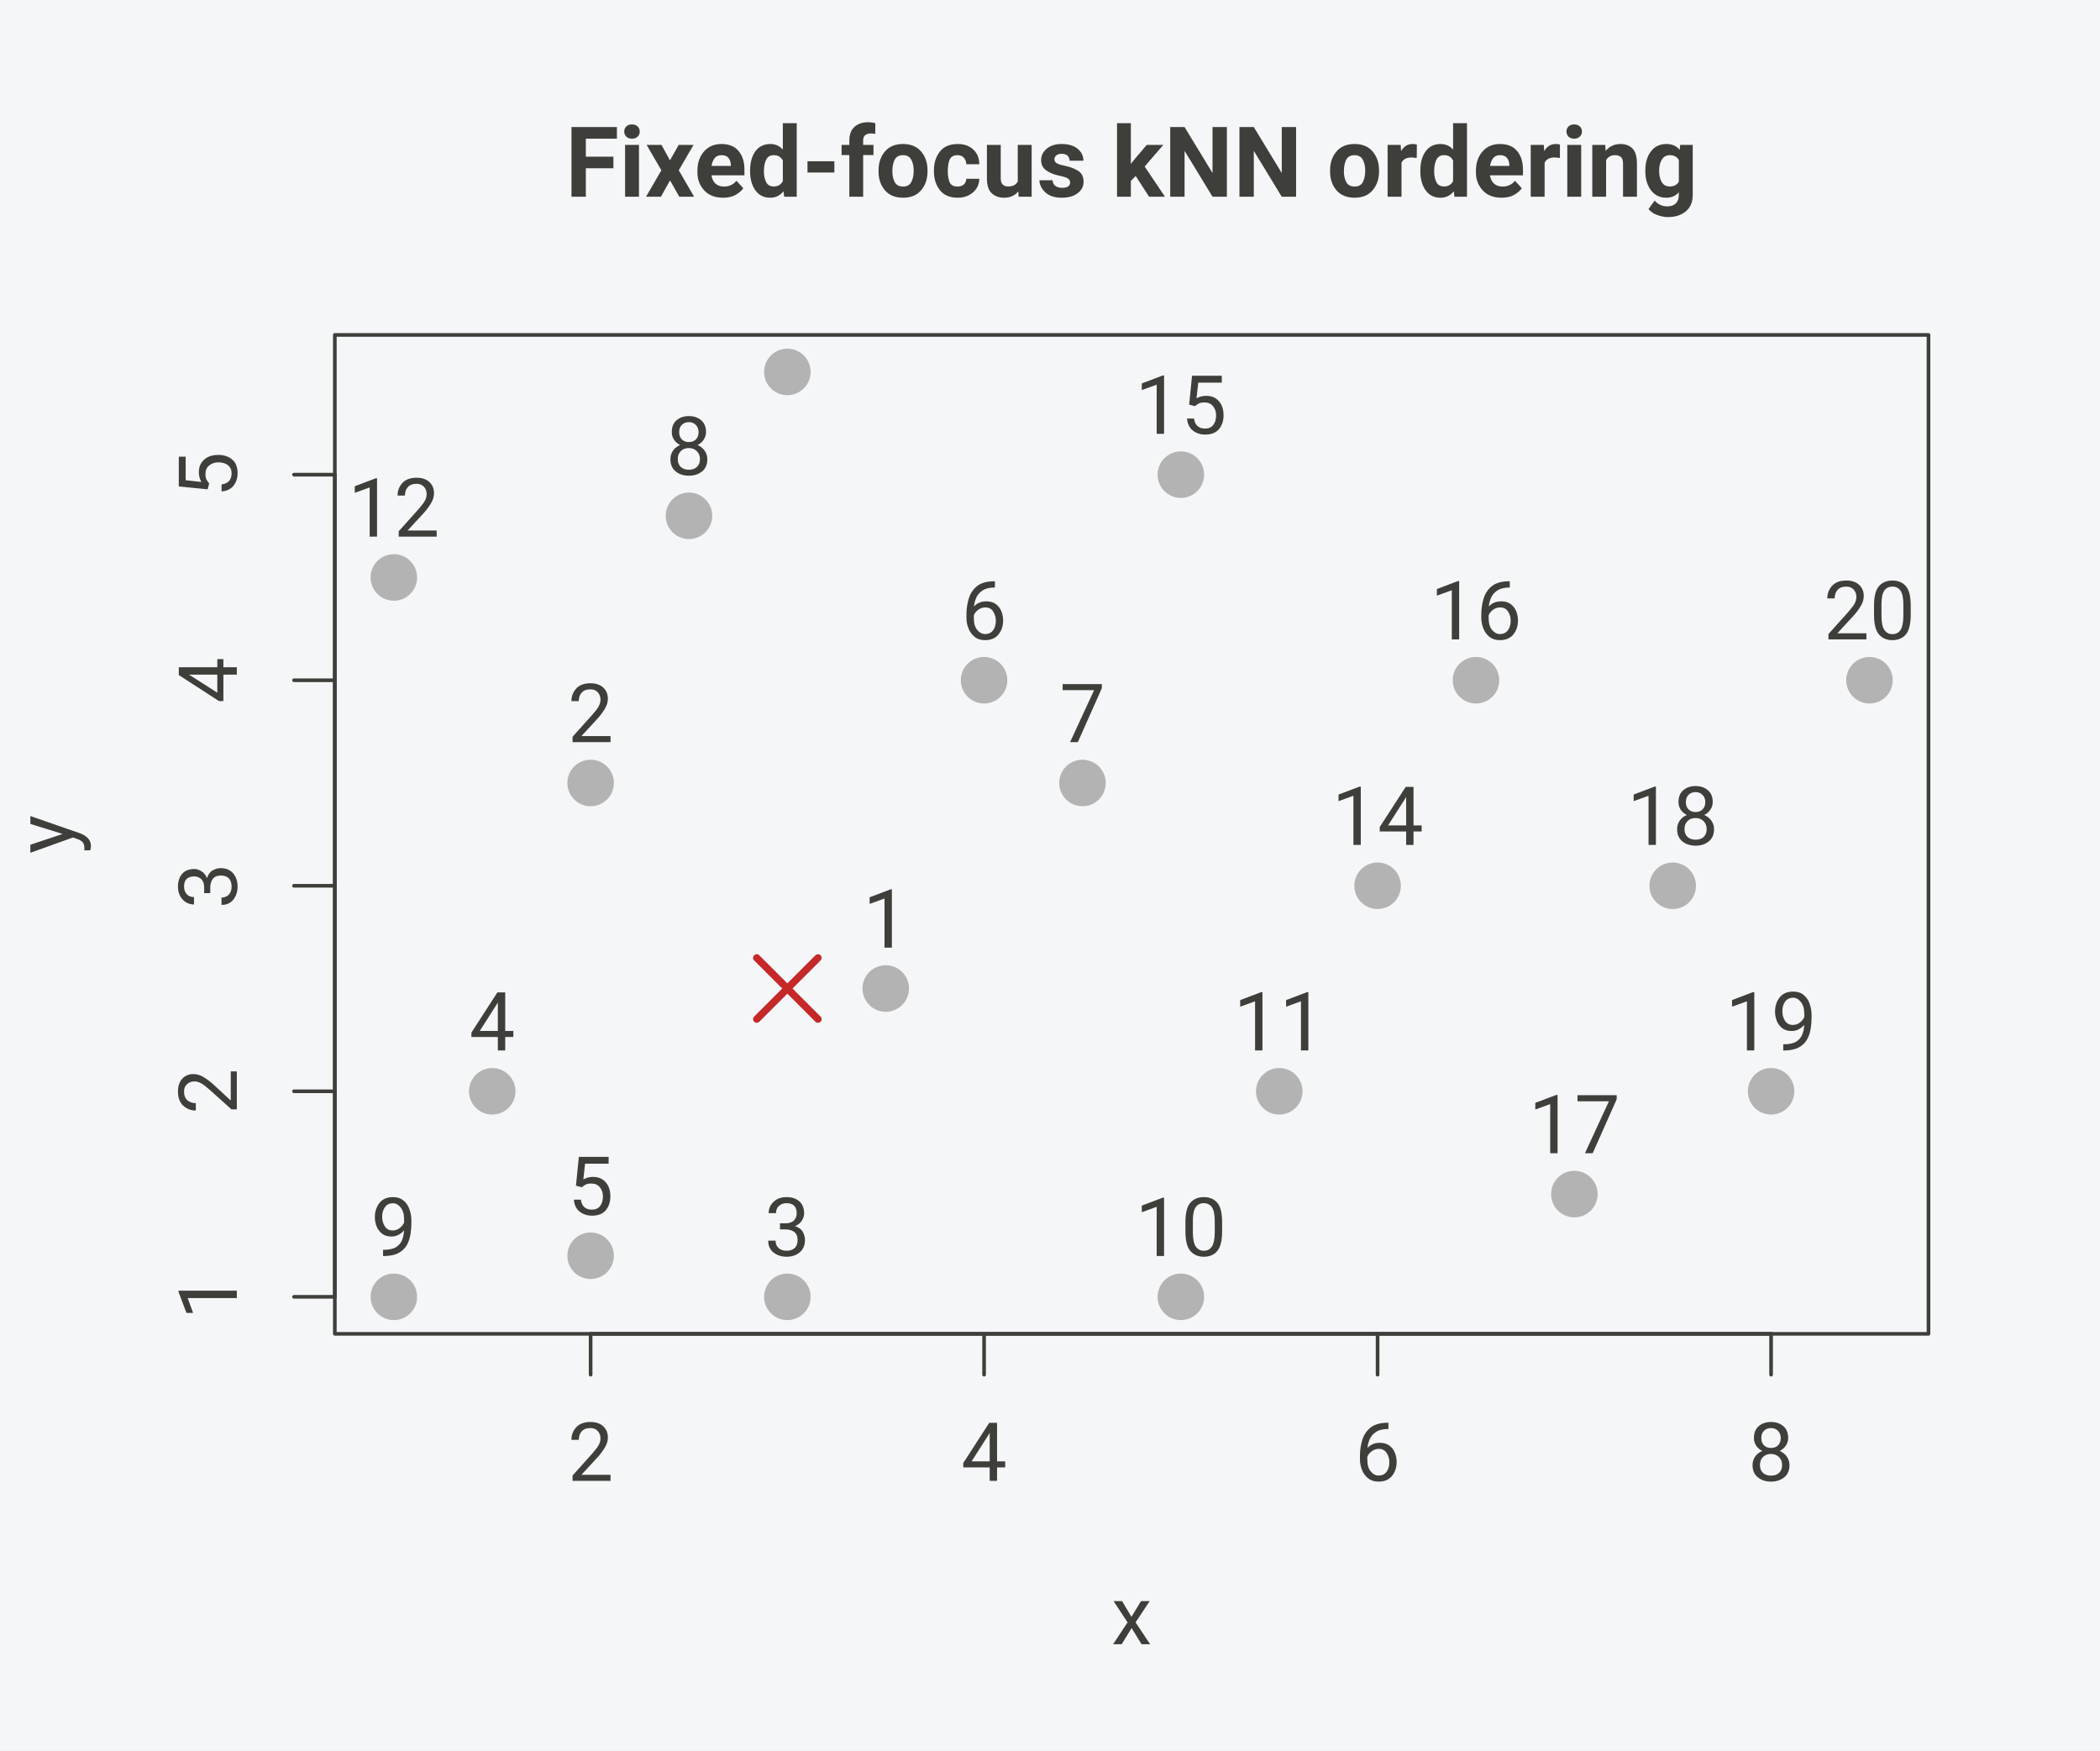
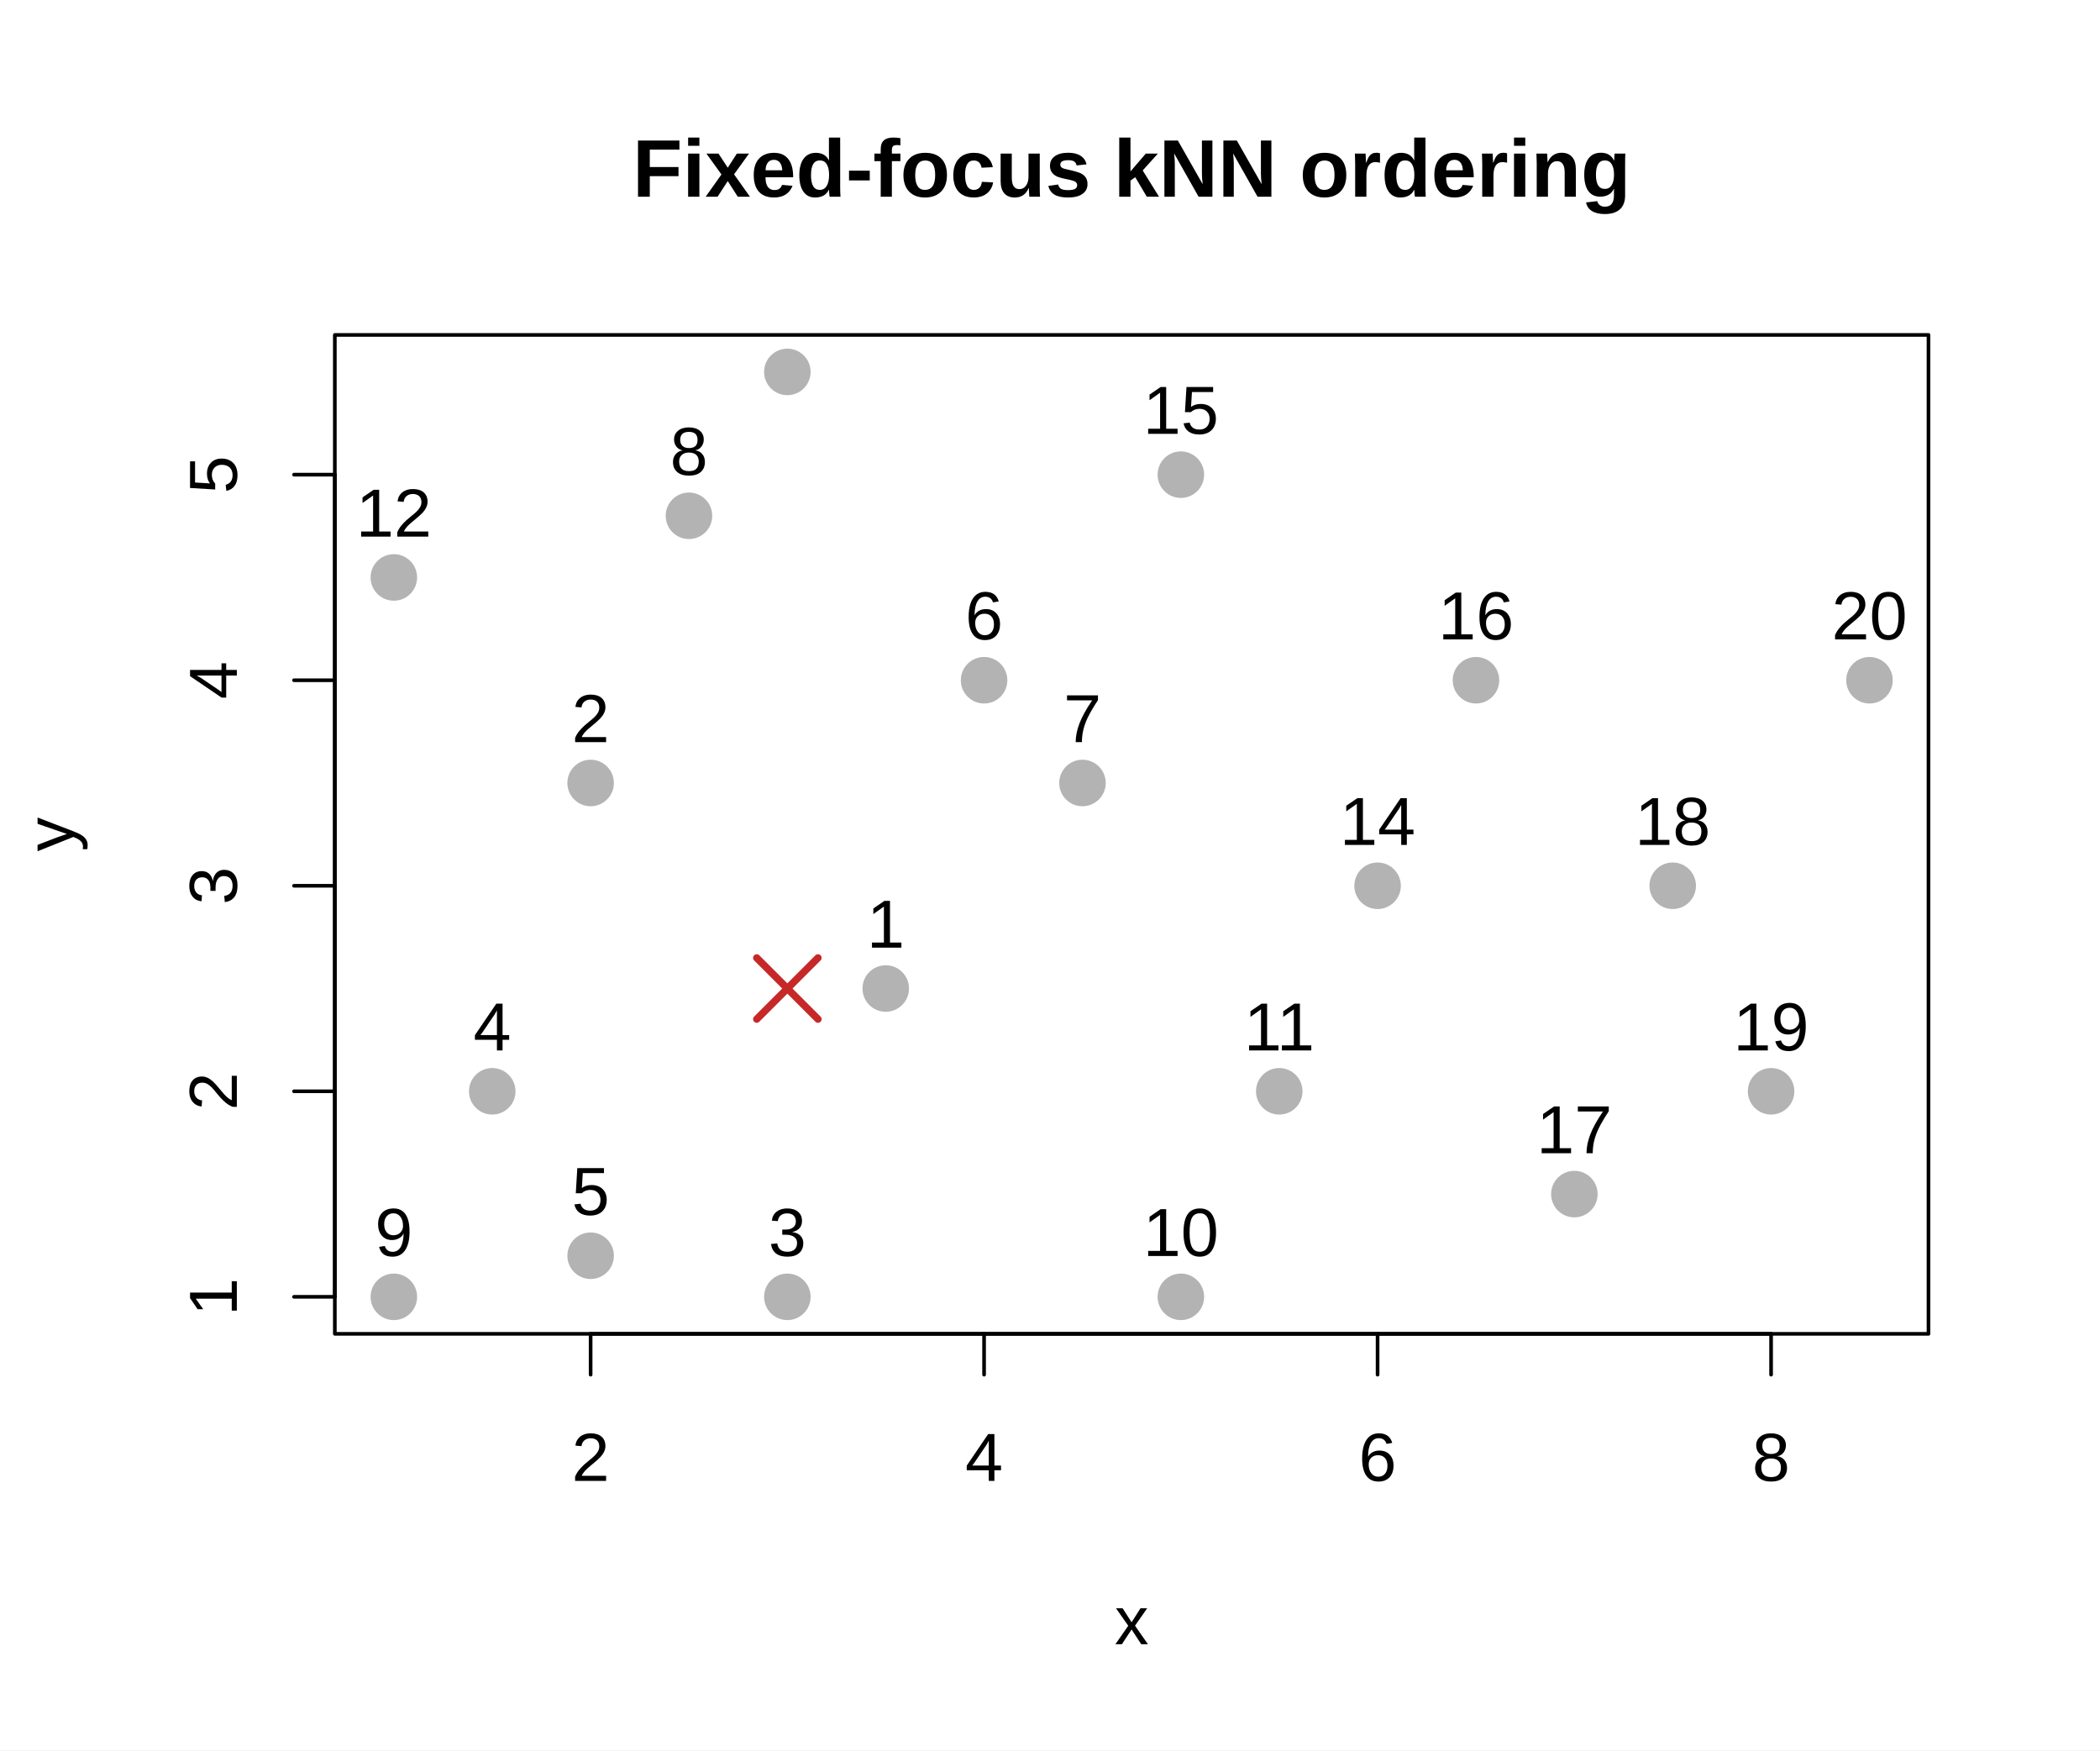
<svg xmlns="http://www.w3.org/2000/svg" width="432.00pt" height="360.00pt" viewBox="0 0 432.00 360.00">
  <g class="svglite">
    <defs>
      <style type="text/css">
-     /* theme-aware-processed */
-     .svglite line, .svglite polyline, .svglite polygon, .svglite path, .svglite circle {
+     .svglite line, .svglite polyline, .svglite polygon, .svglite path, .svglite rect, .svglite circle {
      fill: none;
-       stroke: #3E3F3A;
-       stroke-linecap: round;
-       stroke-linejoin: round;
-       stroke-miterlimit: 10.00;
-     }
-     .svglite &gt; g &gt; rect {
-       fill: none;
-       stroke: #3E3F3A;
+       stroke: #000000;
      stroke-linecap: round;
      stroke-linejoin: round;
      stroke-miterlimit: 10.00;
    }
    .svglite text {
      white-space: pre;
-       fill: #3E3F3A;
    }
    .svglite g.glyphgroup path {
      fill: inherit;
      stroke: none;
    }
  </style>
    </defs>
-     <rect class="svg-bg" width="100%" height="100%" style="stroke: none; fill: #F5F6F8;" />
+     <rect width="100%" height="100%" style="stroke: none; fill: #FFFFFF;" />
    <defs>
      <clipPath id="cpMC4wMHw0MzIuMDB8MC4wMHwzNjAuMDA=">
        <rect x="0.00" y="0.00" width="432.00" height="360.00" />
      </clipPath>
    </defs>
    <g clip-path="url(#cpMC4wMHw0MzIuMDB8MC4wMHwzNjAuMDA=)">
</g>
    <defs>
      <clipPath id="cpNjguODh8Mzk2LjcyfDY4Ljg4fDI3NC4zMg==">
        <rect x="68.88" y="68.88" width="327.84" height="205.44" />
      </clipPath>
    </defs>
    <g clip-path="url(#cpNjguODh8Mzk2LjcyfDY4Ljg4fDI3NC4zMg==)">
      <circle cx="81.02" cy="266.71" r="4.41" style="stroke-width: 0.75; stroke: #B3B3B3; fill: #B3B3B3;" />
      <circle cx="121.50" cy="258.26" r="4.41" style="stroke-width: 0.75; stroke: #B3B3B3; fill: #B3B3B3;" />
      <circle cx="101.26" cy="224.44" r="4.41" style="stroke-width: 0.75; stroke: #B3B3B3; fill: #B3B3B3;" />
      <circle cx="161.97" cy="266.71" r="4.41" style="stroke-width: 0.75; stroke: #B3B3B3; fill: #B3B3B3;" />
      <circle cx="182.21" cy="203.30" r="4.41" style="stroke-width: 0.75; stroke: #B3B3B3; fill: #B3B3B3;" />
      <circle cx="242.92" cy="266.71" r="4.41" style="stroke-width: 0.75; stroke: #B3B3B3; fill: #B3B3B3;" />
      <circle cx="263.16" cy="224.44" r="4.41" style="stroke-width: 0.75; stroke: #B3B3B3; fill: #B3B3B3;" />
      <circle cx="283.39" cy="182.17" r="4.41" style="stroke-width: 0.75; stroke: #B3B3B3; fill: #B3B3B3;" />
      <circle cx="121.50" cy="161.03" r="4.41" style="stroke-width: 0.75; stroke: #B3B3B3; fill: #B3B3B3;" />
      <circle cx="202.44" cy="139.90" r="4.41" style="stroke-width: 0.75; stroke: #B3B3B3; fill: #B3B3B3;" />
      <circle cx="323.87" cy="245.58" r="4.41" style="stroke-width: 0.75; stroke: #B3B3B3; fill: #B3B3B3;" />
      <circle cx="344.10" cy="182.17" r="4.41" style="stroke-width: 0.75; stroke: #B3B3B3; fill: #B3B3B3;" />
      <circle cx="364.34" cy="224.44" r="4.41" style="stroke-width: 0.75; stroke: #B3B3B3; fill: #B3B3B3;" />
      <circle cx="81.02" cy="118.76" r="4.41" style="stroke-width: 0.75; stroke: #B3B3B3; fill: #B3B3B3;" />
      <circle cx="303.63" cy="139.90" r="4.41" style="stroke-width: 0.75; stroke: #B3B3B3; fill: #B3B3B3;" />
      <circle cx="222.68" cy="161.03" r="4.41" style="stroke-width: 0.75; stroke: #B3B3B3; fill: #B3B3B3;" />
      <circle cx="141.73" cy="106.08" r="4.41" style="stroke-width: 0.75; stroke: #B3B3B3; fill: #B3B3B3;" />
      <circle cx="384.58" cy="139.90" r="4.41" style="stroke-width: 0.75; stroke: #B3B3B3; fill: #B3B3B3;" />
      <circle cx="242.92" cy="97.62" r="4.41" style="stroke-width: 0.75; stroke: #B3B3B3; fill: #B3B3B3;" />
      <circle cx="161.97" cy="76.49" r="4.41" style="stroke-width: 0.75; stroke: #B3B3B3; fill: #B3B3B3;" />
    </g>
    <g clip-path="url(#cpMC4wMHw0MzIuMDB8MC4wMHwzNjAuMDA=)">
      <line x1="121.50" y1="274.32" x2="364.34" y2="274.32" style="stroke-width: 0.75;" />
      <line x1="121.50" y1="274.32" x2="121.50" y2="282.72" style="stroke-width: 0.75;" />
      <line x1="202.44" y1="274.32" x2="202.44" y2="282.72" style="stroke-width: 0.75;" />
      <line x1="283.39" y1="274.32" x2="283.39" y2="282.72" style="stroke-width: 0.75;" />
      <line x1="364.34" y1="274.32" x2="364.34" y2="282.72" style="stroke-width: 0.75;" />
-       <text x="121.50" y="304.56" text-anchor="middle" style="font-size: 1.4em; font-family: &quot;Roboto&quot;, -apple-system, BlinkMacSystemFont, &quot;Segoe UI&quot;, system-ui, sans-serif;">2</text>
-       <text x="202.44" y="304.56" text-anchor="middle" style="font-size: 1.4em; font-family: &quot;Roboto&quot;, -apple-system, BlinkMacSystemFont, &quot;Segoe UI&quot;, system-ui, sans-serif;">4</text>
-       <text x="283.39" y="304.56" text-anchor="middle" style="font-size: 1.4em; font-family: &quot;Roboto&quot;, -apple-system, BlinkMacSystemFont, &quot;Segoe UI&quot;, system-ui, sans-serif;">6</text>
-       <text x="364.34" y="304.56" text-anchor="middle" style="font-size: 1.4em; font-family: &quot;Roboto&quot;, -apple-system, BlinkMacSystemFont, &quot;Segoe UI&quot;, system-ui, sans-serif;">8</text>
+       <text x="121.50" y="304.56" text-anchor="middle" style="font-size: 14.00px; font-family: &quot;Arial&quot;;" textLength="7.78px" lengthAdjust="spacingAndGlyphs">2</text>
+       <text x="202.44" y="304.56" text-anchor="middle" style="font-size: 14.00px; font-family: &quot;Arial&quot;;" textLength="7.78px" lengthAdjust="spacingAndGlyphs">4</text>
+       <text x="283.39" y="304.56" text-anchor="middle" style="font-size: 14.00px; font-family: &quot;Arial&quot;;" textLength="7.78px" lengthAdjust="spacingAndGlyphs">6</text>
+       <text x="364.34" y="304.56" text-anchor="middle" style="font-size: 14.00px; font-family: &quot;Arial&quot;;" textLength="7.78px" lengthAdjust="spacingAndGlyphs">8</text>
      <line x1="68.88" y1="266.71" x2="68.88" y2="97.62" style="stroke-width: 0.75;" />
      <line x1="68.88" y1="266.71" x2="60.48" y2="266.71" style="stroke-width: 0.75;" />
      <line x1="68.88" y1="224.44" x2="60.48" y2="224.44" style="stroke-width: 0.75;" />
      <line x1="68.88" y1="182.17" x2="60.48" y2="182.17" style="stroke-width: 0.75;" />
      <line x1="68.88" y1="139.90" x2="60.48" y2="139.90" style="stroke-width: 0.75;" />
      <line x1="68.88" y1="97.62" x2="60.48" y2="97.62" style="stroke-width: 0.75;" />
-       <text transform="translate(48.72,266.71) rotate(-90)" text-anchor="middle" style="font-size: 1.4em; font-family: &quot;Roboto&quot;, -apple-system, BlinkMacSystemFont, &quot;Segoe UI&quot;, system-ui, sans-serif;">1</text>
-       <text transform="translate(48.72,224.44) rotate(-90)" text-anchor="middle" style="font-size: 1.4em; font-family: &quot;Roboto&quot;, -apple-system, BlinkMacSystemFont, &quot;Segoe UI&quot;, system-ui, sans-serif;">2</text>
-       <text transform="translate(48.72,182.17) rotate(-90)" text-anchor="middle" style="font-size: 1.4em; font-family: &quot;Roboto&quot;, -apple-system, BlinkMacSystemFont, &quot;Segoe UI&quot;, system-ui, sans-serif;">3</text>
-       <text transform="translate(48.72,139.90) rotate(-90)" text-anchor="middle" style="font-size: 1.4em; font-family: &quot;Roboto&quot;, -apple-system, BlinkMacSystemFont, &quot;Segoe UI&quot;, system-ui, sans-serif;">4</text>
-       <text transform="translate(48.72,97.62) rotate(-90)" text-anchor="middle" style="font-size: 1.4em; font-family: &quot;Roboto&quot;, -apple-system, BlinkMacSystemFont, &quot;Segoe UI&quot;, system-ui, sans-serif;">5</text>
+       <text transform="translate(48.72,266.71) rotate(-90)" text-anchor="middle" style="font-size: 14.00px; font-family: &quot;Arial&quot;;" textLength="7.78px" lengthAdjust="spacingAndGlyphs">1</text>
+       <text transform="translate(48.72,224.44) rotate(-90)" text-anchor="middle" style="font-size: 14.00px; font-family: &quot;Arial&quot;;" textLength="7.78px" lengthAdjust="spacingAndGlyphs">2</text>
+       <text transform="translate(48.72,182.17) rotate(-90)" text-anchor="middle" style="font-size: 14.00px; font-family: &quot;Arial&quot;;" textLength="7.78px" lengthAdjust="spacingAndGlyphs">3</text>
+       <text transform="translate(48.72,139.90) rotate(-90)" text-anchor="middle" style="font-size: 14.00px; font-family: &quot;Arial&quot;;" textLength="7.78px" lengthAdjust="spacingAndGlyphs">4</text>
+       <text transform="translate(48.72,97.62) rotate(-90)" text-anchor="middle" style="font-size: 14.00px; font-family: &quot;Arial&quot;;" textLength="7.78px" lengthAdjust="spacingAndGlyphs">5</text>
      <polygon points="68.88,274.32 396.72,274.32 396.72,68.88 68.88,68.88 " style="stroke-width: 0.75;" />
-       <text x="232.80" y="40.46" text-anchor="middle" style="font-size: 1.68em; font-weight: bold; font-family: &quot;Roboto&quot;, -apple-system, BlinkMacSystemFont, &quot;Segoe UI&quot;, system-ui, sans-serif;">Fixed-focus kNN ordering</text>
-       <text x="232.80" y="338.16" text-anchor="middle" style="font-size: 1.4em; font-family: &quot;Roboto&quot;, -apple-system, BlinkMacSystemFont, &quot;Segoe UI&quot;, system-ui, sans-serif;">x</text>
-       <text transform="translate(15.12,171.60) rotate(-90)" text-anchor="middle" style="font-size: 1.4em; font-family: &quot;Roboto&quot;, -apple-system, BlinkMacSystemFont, &quot;Segoe UI&quot;, system-ui, sans-serif;">y</text>
+       <text x="232.80" y="40.46" text-anchor="middle" style="font-size: 16.80px; font-weight: bold; font-family: &quot;Arial&quot;;" textLength="205.38px" lengthAdjust="spacingAndGlyphs">Fixed-focus kNN ordering</text>
+       <text x="232.80" y="338.16" text-anchor="middle" style="font-size: 14.00px; font-family: &quot;Arial&quot;;" textLength="7.00px" lengthAdjust="spacingAndGlyphs">x</text>
+       <text transform="translate(15.12,171.60) rotate(-90)" text-anchor="middle" style="font-size: 14.00px; font-family: &quot;Arial&quot;;" textLength="7.00px" lengthAdjust="spacingAndGlyphs">y</text>
    </g>
    <g clip-path="url(#cpNjguODh8Mzk2LjcyfDY4Ljg4fDI3NC4zMg==)">
      <line x1="155.67" y1="209.60" x2="168.27" y2="197.00" style="stroke-width: 1.50; stroke: #C62828;" />
      <line x1="155.67" y1="197.00" x2="168.27" y2="209.60" style="stroke-width: 1.50; stroke: #C62828;" />
-       <text x="81.02" y="258.31" text-anchor="middle" style="font-size: 1.4em; font-family: &quot;Roboto&quot;, -apple-system, BlinkMacSystemFont, &quot;Segoe UI&quot;, system-ui, sans-serif;">9</text>
-       <text x="121.50" y="249.86" text-anchor="middle" style="font-size: 1.4em; font-family: &quot;Roboto&quot;, -apple-system, BlinkMacSystemFont, &quot;Segoe UI&quot;, system-ui, sans-serif;">5</text>
-       <text x="101.26" y="216.04" text-anchor="middle" style="font-size: 1.4em; font-family: &quot;Roboto&quot;, -apple-system, BlinkMacSystemFont, &quot;Segoe UI&quot;, system-ui, sans-serif;">4</text>
-       <text x="161.97" y="258.31" text-anchor="middle" style="font-size: 1.4em; font-family: &quot;Roboto&quot;, -apple-system, BlinkMacSystemFont, &quot;Segoe UI&quot;, system-ui, sans-serif;">3</text>
-       <text x="182.21" y="194.90" text-anchor="middle" style="font-size: 1.4em; font-family: &quot;Roboto&quot;, -apple-system, BlinkMacSystemFont, &quot;Segoe UI&quot;, system-ui, sans-serif;">1</text>
-       <text x="242.92" y="258.31" text-anchor="middle" style="font-size: 1.4em; font-family: &quot;Roboto&quot;, -apple-system, BlinkMacSystemFont, &quot;Segoe UI&quot;, system-ui, sans-serif;">10</text>
-       <text x="263.16" y="216.04" text-anchor="middle" style="font-size: 1.4em; font-family: &quot;Roboto&quot;, -apple-system, BlinkMacSystemFont, &quot;Segoe UI&quot;, system-ui, sans-serif;">11</text>
-       <text x="283.39" y="173.77" text-anchor="middle" style="font-size: 1.4em; font-family: &quot;Roboto&quot;, -apple-system, BlinkMacSystemFont, &quot;Segoe UI&quot;, system-ui, sans-serif;">14</text>
-       <text x="121.50" y="152.63" text-anchor="middle" style="font-size: 1.4em; font-family: &quot;Roboto&quot;, -apple-system, BlinkMacSystemFont, &quot;Segoe UI&quot;, system-ui, sans-serif;">2</text>
-       <text x="202.44" y="131.50" text-anchor="middle" style="font-size: 1.4em; font-family: &quot;Roboto&quot;, -apple-system, BlinkMacSystemFont, &quot;Segoe UI&quot;, system-ui, sans-serif;">6</text>
-       <text x="323.87" y="237.18" text-anchor="middle" style="font-size: 1.4em; font-family: &quot;Roboto&quot;, -apple-system, BlinkMacSystemFont, &quot;Segoe UI&quot;, system-ui, sans-serif;">17</text>
-       <text x="344.10" y="173.77" text-anchor="middle" style="font-size: 1.4em; font-family: &quot;Roboto&quot;, -apple-system, BlinkMacSystemFont, &quot;Segoe UI&quot;, system-ui, sans-serif;">18</text>
-       <text x="364.34" y="216.04" text-anchor="middle" style="font-size: 1.4em; font-family: &quot;Roboto&quot;, -apple-system, BlinkMacSystemFont, &quot;Segoe UI&quot;, system-ui, sans-serif;">19</text>
-       <text x="81.02" y="110.36" text-anchor="middle" style="font-size: 1.4em; font-family: &quot;Roboto&quot;, -apple-system, BlinkMacSystemFont, &quot;Segoe UI&quot;, system-ui, sans-serif;">12</text>
-       <text x="303.63" y="131.50" text-anchor="middle" style="font-size: 1.4em; font-family: &quot;Roboto&quot;, -apple-system, BlinkMacSystemFont, &quot;Segoe UI&quot;, system-ui, sans-serif;">16</text>
-       <text x="222.68" y="152.63" text-anchor="middle" style="font-size: 1.4em; font-family: &quot;Roboto&quot;, -apple-system, BlinkMacSystemFont, &quot;Segoe UI&quot;, system-ui, sans-serif;">7</text>
-       <text x="141.73" y="97.68" text-anchor="middle" style="font-size: 1.4em; font-family: &quot;Roboto&quot;, -apple-system, BlinkMacSystemFont, &quot;Segoe UI&quot;, system-ui, sans-serif;">8</text>
-       <text x="384.58" y="131.50" text-anchor="middle" style="font-size: 1.4em; font-family: &quot;Roboto&quot;, -apple-system, BlinkMacSystemFont, &quot;Segoe UI&quot;, system-ui, sans-serif;">20</text>
-       <text x="242.92" y="89.22" text-anchor="middle" style="font-size: 1.4em; font-family: &quot;Roboto&quot;, -apple-system, BlinkMacSystemFont, &quot;Segoe UI&quot;, system-ui, sans-serif;">15</text>
-       <text x="161.97" y="68.09" text-anchor="middle" style="font-size: 1.4em; font-family: &quot;Roboto&quot;, -apple-system, BlinkMacSystemFont, &quot;Segoe UI&quot;, system-ui, sans-serif;">13</text>
+       <text x="81.02" y="258.31" text-anchor="middle" style="font-size: 14.00px; font-family: &quot;Arial&quot;;" textLength="7.78px" lengthAdjust="spacingAndGlyphs">9</text>
+       <text x="121.50" y="249.86" text-anchor="middle" style="font-size: 14.00px; font-family: &quot;Arial&quot;;" textLength="7.78px" lengthAdjust="spacingAndGlyphs">5</text>
+       <text x="101.26" y="216.04" text-anchor="middle" style="font-size: 14.00px; font-family: &quot;Arial&quot;;" textLength="7.78px" lengthAdjust="spacingAndGlyphs">4</text>
+       <text x="161.97" y="258.31" text-anchor="middle" style="font-size: 14.00px; font-family: &quot;Arial&quot;;" textLength="7.78px" lengthAdjust="spacingAndGlyphs">3</text>
+       <text x="182.21" y="194.90" text-anchor="middle" style="font-size: 14.00px; font-family: &quot;Arial&quot;;" textLength="7.78px" lengthAdjust="spacingAndGlyphs">1</text>
+       <text x="242.92" y="258.31" text-anchor="middle" style="font-size: 14.00px; font-family: &quot;Arial&quot;;" textLength="15.56px" lengthAdjust="spacingAndGlyphs">10</text>
+       <text x="263.16" y="216.04" text-anchor="middle" style="font-size: 14.00px; font-family: &quot;Arial&quot;;" textLength="14.53px" lengthAdjust="spacingAndGlyphs">11</text>
+       <text x="283.39" y="173.77" text-anchor="middle" style="font-size: 14.00px; font-family: &quot;Arial&quot;;" textLength="15.56px" lengthAdjust="spacingAndGlyphs">14</text>
+       <text x="121.50" y="152.63" text-anchor="middle" style="font-size: 14.00px; font-family: &quot;Arial&quot;;" textLength="7.78px" lengthAdjust="spacingAndGlyphs">2</text>
+       <text x="202.44" y="131.50" text-anchor="middle" style="font-size: 14.00px; font-family: &quot;Arial&quot;;" textLength="7.78px" lengthAdjust="spacingAndGlyphs">6</text>
+       <text x="323.87" y="237.18" text-anchor="middle" style="font-size: 14.00px; font-family: &quot;Arial&quot;;" textLength="15.56px" lengthAdjust="spacingAndGlyphs">17</text>
+       <text x="344.10" y="173.77" text-anchor="middle" style="font-size: 14.00px; font-family: &quot;Arial&quot;;" textLength="15.56px" lengthAdjust="spacingAndGlyphs">18</text>
+       <text x="364.34" y="216.04" text-anchor="middle" style="font-size: 14.00px; font-family: &quot;Arial&quot;;" textLength="15.56px" lengthAdjust="spacingAndGlyphs">19</text>
+       <text x="81.02" y="110.36" text-anchor="middle" style="font-size: 14.00px; font-family: &quot;Arial&quot;;" textLength="15.56px" lengthAdjust="spacingAndGlyphs">12</text>
+       <text x="303.63" y="131.50" text-anchor="middle" style="font-size: 14.00px; font-family: &quot;Arial&quot;;" textLength="15.56px" lengthAdjust="spacingAndGlyphs">16</text>
+       <text x="222.68" y="152.63" text-anchor="middle" style="font-size: 14.00px; font-family: &quot;Arial&quot;;" textLength="7.78px" lengthAdjust="spacingAndGlyphs">7</text>
+       <text x="141.73" y="97.68" text-anchor="middle" style="font-size: 14.00px; font-family: &quot;Arial&quot;;" textLength="7.78px" lengthAdjust="spacingAndGlyphs">8</text>
+       <text x="384.58" y="131.50" text-anchor="middle" style="font-size: 14.00px; font-family: &quot;Arial&quot;;" textLength="15.56px" lengthAdjust="spacingAndGlyphs">20</text>
+       <text x="242.92" y="89.22" text-anchor="middle" style="font-size: 14.00px; font-family: &quot;Arial&quot;;" textLength="15.56px" lengthAdjust="spacingAndGlyphs">15</text>
+       <text x="161.97" y="68.09" text-anchor="middle" style="font-size: 14.00px; font-family: &quot;Arial&quot;;" textLength="15.56px" lengthAdjust="spacingAndGlyphs">13</text>
    </g>
  </g>
</svg>
